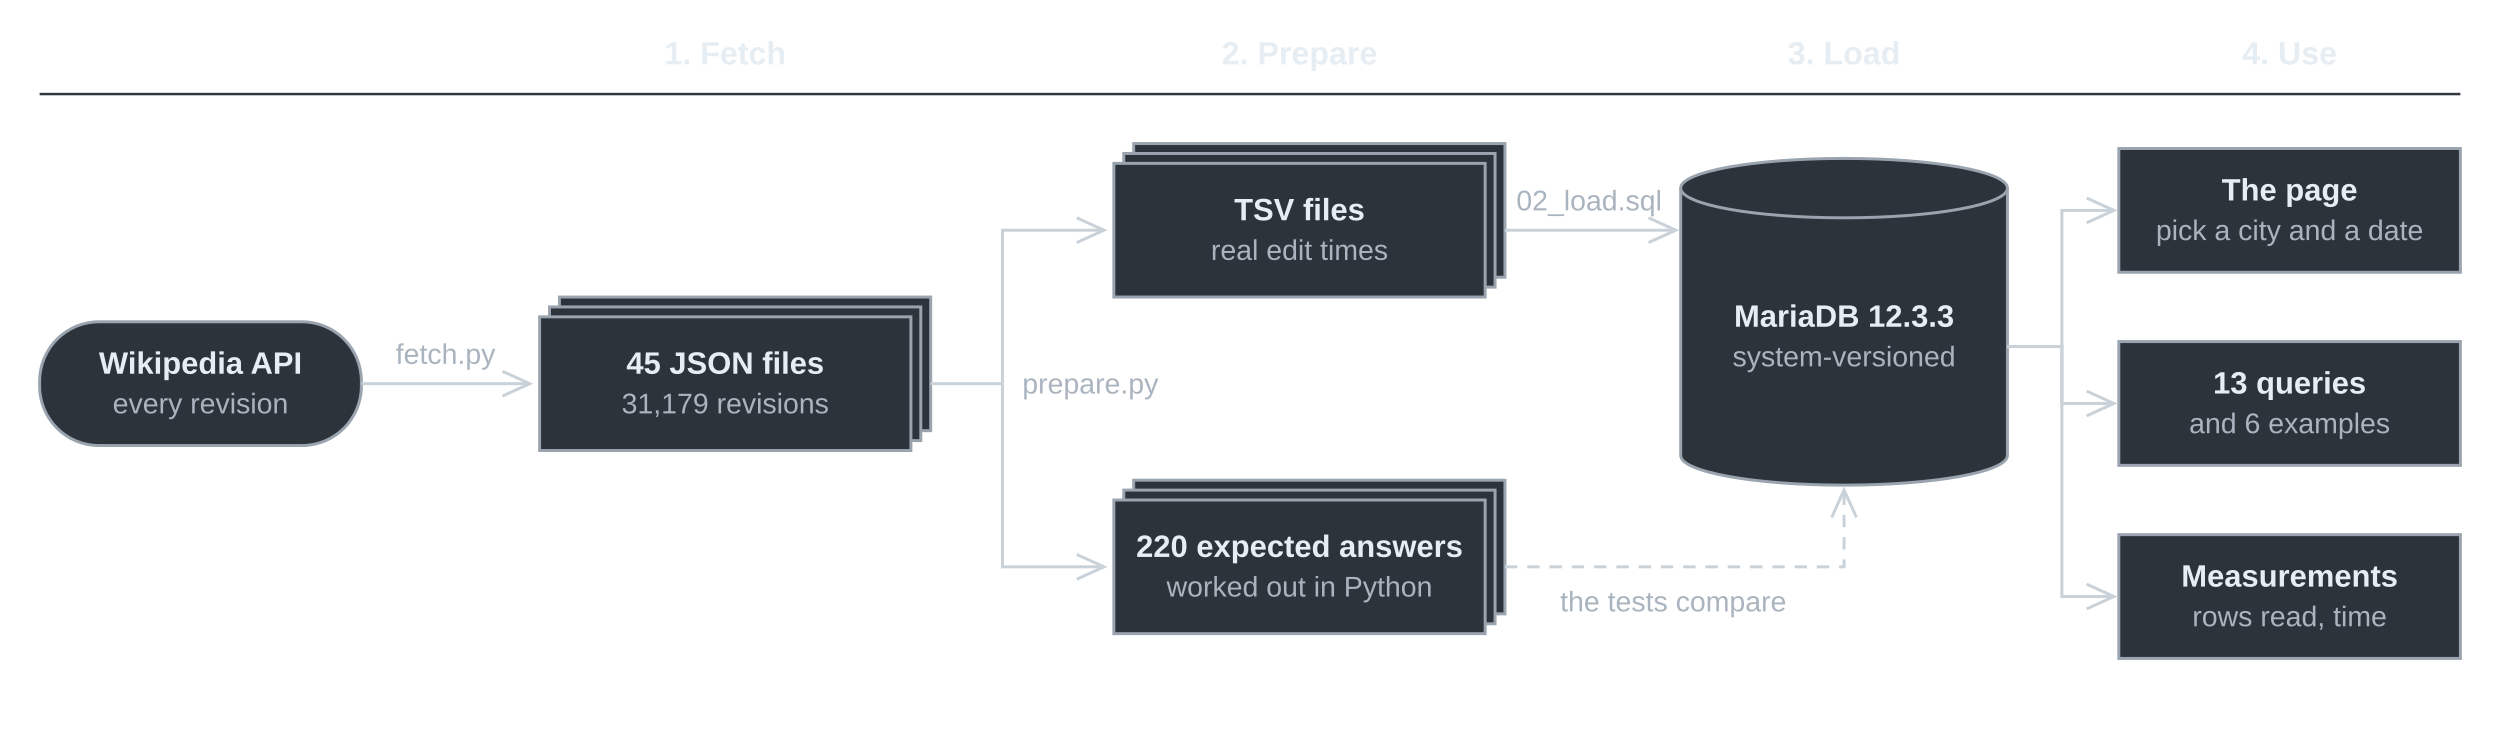
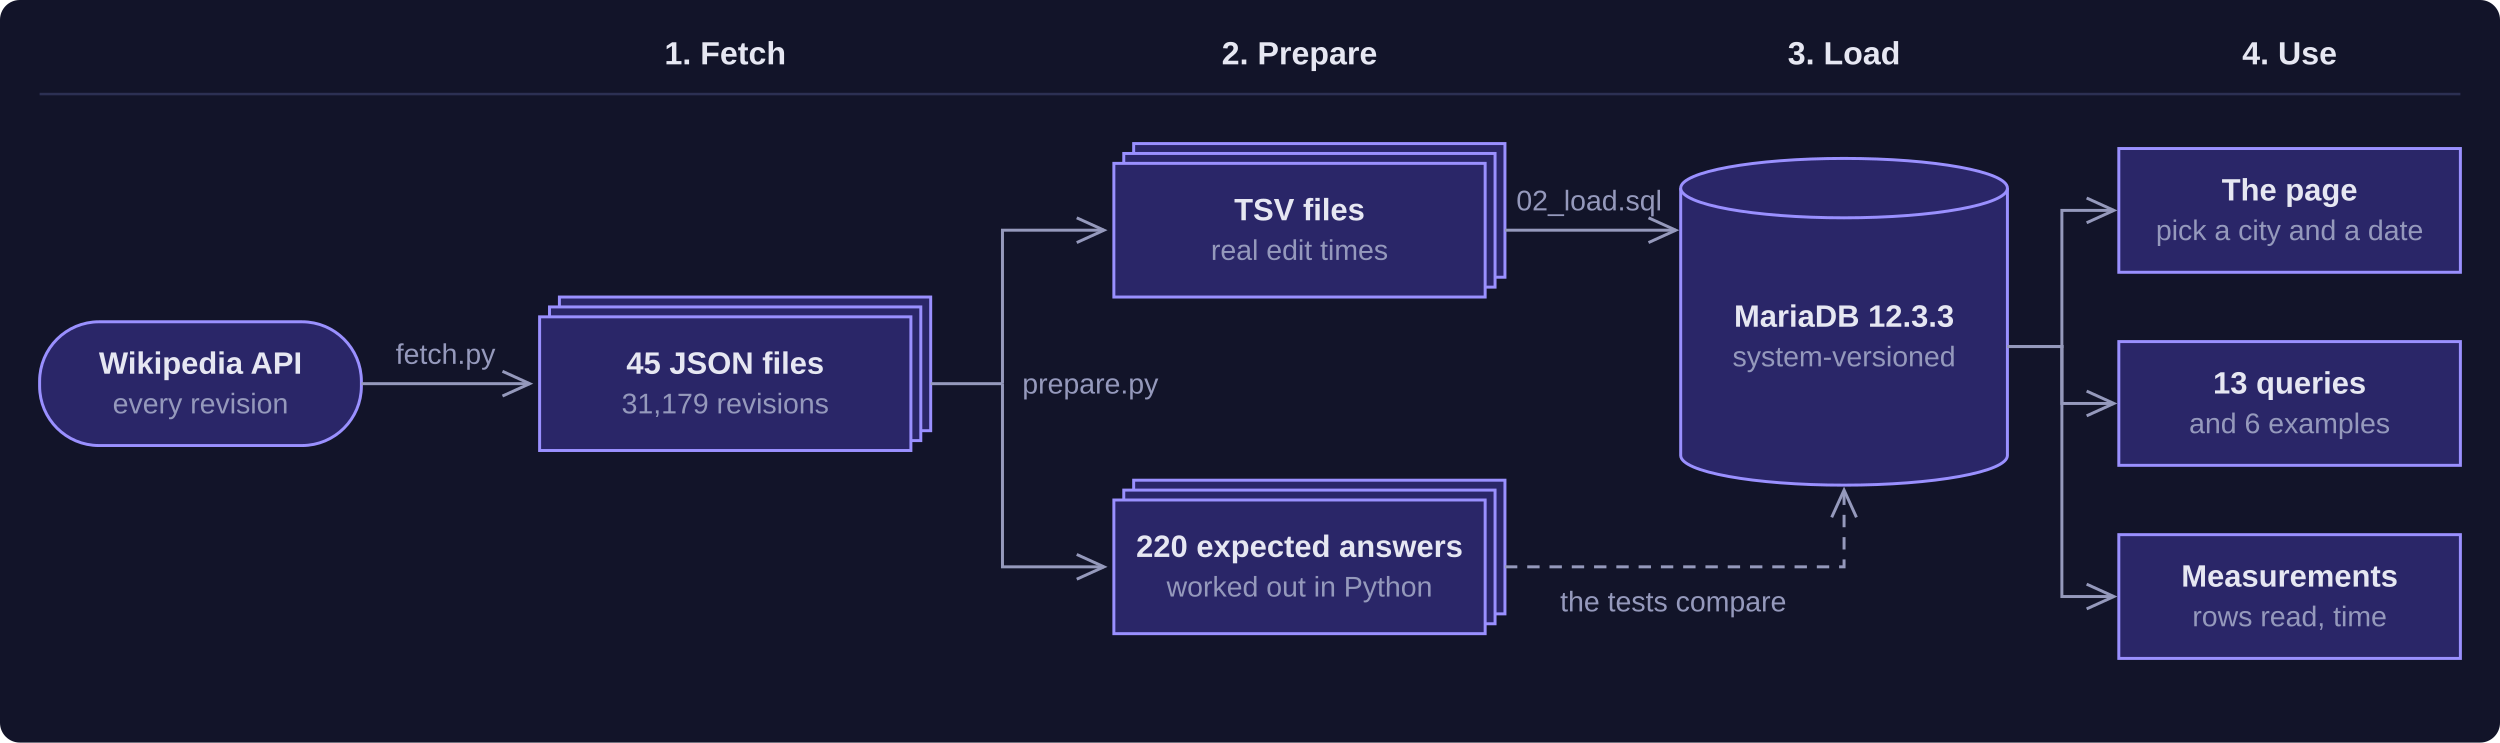
<svg xmlns="http://www.w3.org/2000/svg" viewBox="0 0 1010 300" width="1010" height="300" font-family="Arial, Helvetica, 'Liberation Sans', sans-serif" role="img">
-   <text x="293" y="26" font-size="13" text-anchor="middle" fill="#e6edf3" style="font-weight:bold;">1. Fetch</text>
-   <text x="525" y="26" font-size="13" text-anchor="middle" fill="#e6edf3" style="font-weight:bold;">2. Prepare</text>
-   <text x="745" y="26" font-size="13" text-anchor="middle" fill="#e6edf3" style="font-weight:bold;">3. Load</text>
-   <text x="925" y="26" font-size="13" text-anchor="middle" fill="#e6edf3" style="font-weight:bold;">4. Use</text>
-   <line x1="16" y1="38" x2="994" y2="38" stroke="#30363d" stroke-width="1" />
-   <rect x="16.0" y="130.0" width="130.0" height="50.0" rx="24" fill="#2d333b" stroke="#9aa4af" stroke-width="1.2" />
-   <text x="81.0" y="151.0" font-size="12.5" text-anchor="middle" fill="#e6edf3" style="font-weight:bold;">Wikipedia API</text>
-   <text x="81.0" y="167.0" font-size="11.5" text-anchor="middle" fill="#aab4bf" style="">every revision</text>
-   <polyline points="146,155 214,155" fill="none" stroke="#c9d1d9" stroke-width="1.2" />
-   <polyline points="203,160 214,155 203,150" fill="none" stroke="#c9d1d9" stroke-width="1.2" />
-   <text x="180" y="147" font-size="11.5" text-anchor="middle" fill="#aab4bf" style="">fetch.py</text>
-   <rect x="226.0" y="120.0" width="150.0" height="54.0" rx="0" fill="#2d333b" stroke="#9aa4af" stroke-width="1.2" />
-   <rect x="222.0" y="124.0" width="150.0" height="54.0" rx="0" fill="#2d333b" stroke="#9aa4af" stroke-width="1.2" />
-   <rect x="218.0" y="128.0" width="150.0" height="54.0" rx="0" fill="#2d333b" stroke="#9aa4af" stroke-width="1.2" />
-   <text x="293.0" y="151.0" font-size="12.5" text-anchor="middle" fill="#e6edf3" style="font-weight:bold;">45 JSON files</text>
-   <text x="293.0" y="167.0" font-size="11.5" text-anchor="middle" fill="#aab4bf" style="">31,179 revisions</text>
-   <polyline points="376,155 405,155" fill="none" stroke="#c9d1d9" stroke-width="1.2" />
-   <polyline points="405,155 405,93 446,93" fill="none" stroke="#c9d1d9" stroke-width="1.2" />
-   <polyline points="435,98 446,93 435,88" fill="none" stroke="#c9d1d9" stroke-width="1.2" />
-   <polyline points="405,155 405,229 446,229" fill="none" stroke="#c9d1d9" stroke-width="1.2" />
-   <polyline points="435,234 446,229 435,224" fill="none" stroke="#c9d1d9" stroke-width="1.2" />
-   <text x="413" y="159" font-size="11.5" text-anchor="start" fill="#aab4bf" style="">prepare.py</text>
-   <rect x="458.0" y="58.0" width="150.0" height="54.0" rx="0" fill="#2d333b" stroke="#9aa4af" stroke-width="1.2" />
-   <rect x="454.0" y="62.0" width="150.0" height="54.0" rx="0" fill="#2d333b" stroke="#9aa4af" stroke-width="1.2" />
-   <rect x="450.0" y="66.0" width="150.0" height="54.0" rx="0" fill="#2d333b" stroke="#9aa4af" stroke-width="1.2" />
-   <text x="525.0" y="89.0" font-size="12.5" text-anchor="middle" fill="#e6edf3" style="font-weight:bold;">TSV files</text>
-   <text x="525.0" y="105.0" font-size="11.5" text-anchor="middle" fill="#aab4bf" style="">real edit times</text>
-   <rect x="458.0" y="194.0" width="150.0" height="54.0" rx="0" fill="#2d333b" stroke="#9aa4af" stroke-width="1.2" />
-   <rect x="454.0" y="198.0" width="150.0" height="54.0" rx="0" fill="#2d333b" stroke="#9aa4af" stroke-width="1.2" />
-   <rect x="450.0" y="202.0" width="150.0" height="54.0" rx="0" fill="#2d333b" stroke="#9aa4af" stroke-width="1.2" />
-   <text x="525.0" y="225.0" font-size="12.5" text-anchor="middle" fill="#e6edf3" style="font-weight:bold;">220 expected answers</text>
-   <text x="525.0" y="241.0" font-size="11.5" text-anchor="middle" fill="#aab4bf" style="">worked out in Python</text>
-   <path d="M679 76 v108 a66 12 0 0 0 132 0 v-108" fill="#2d333b" stroke="#9aa4af" stroke-width="1.2" />
-   <ellipse cx="745" cy="76" rx="66" ry="12" fill="#2d333b" stroke="#9aa4af" stroke-width="1.2" />
-   <text x="745" y="132" font-size="12.5" text-anchor="middle" fill="#e6edf3" style="font-weight:bold;">MariaDB 12.3.3</text>
-   <text x="745" y="148" font-size="11.5" text-anchor="middle" fill="#aab4bf" style="">system-versioned</text>
-   <polyline points="608,93 677,93" fill="none" stroke="#c9d1d9" stroke-width="1.2" />
-   <polyline points="666,98 677,93 666,88" fill="none" stroke="#c9d1d9" stroke-width="1.2" />
-   <text x="642" y="85" font-size="11.5" text-anchor="middle" fill="#aab4bf" style="">02_load.sql</text>
-   <polyline points="608,229 745,229 745,198" fill="none" stroke="#c9d1d9" stroke-width="1.2" stroke-dasharray="5,4" />
-   <polyline points="750,209 745,198 740,209" fill="none" stroke="#c9d1d9" stroke-width="1.2" />
-   <text x="676" y="247" font-size="11.5" text-anchor="middle" fill="#aab4bf" style="">the tests compare</text>
-   <rect x="856.0" y="60.0" width="138.0" height="50.0" rx="0" fill="#2d333b" stroke="#9aa4af" stroke-width="1.2" />
-   <text x="925.0" y="81.0" font-size="12.5" text-anchor="middle" fill="#e6edf3" style="font-weight:bold;">The page</text>
-   <text x="925.0" y="97.0" font-size="11.5" text-anchor="middle" fill="#aab4bf" style="">pick a city and a date</text>
-   <polyline points="811,140 833,140 833,85 854,85" fill="none" stroke="#c9d1d9" stroke-width="1.2" />
-   <polyline points="843,90 854,85 843,80" fill="none" stroke="#c9d1d9" stroke-width="1.2" />
-   <rect x="856.0" y="138.0" width="138.0" height="50.0" rx="0" fill="#2d333b" stroke="#9aa4af" stroke-width="1.2" />
-   <text x="925.0" y="159.0" font-size="12.5" text-anchor="middle" fill="#e6edf3" style="font-weight:bold;">13 queries</text>
-   <text x="925.0" y="175.0" font-size="11.5" text-anchor="middle" fill="#aab4bf" style="">and 6 examples</text>
-   <polyline points="811,140 833,140 833,163 854,163" fill="none" stroke="#c9d1d9" stroke-width="1.2" />
-   <polyline points="843,168 854,163 843,158" fill="none" stroke="#c9d1d9" stroke-width="1.2" />
-   <rect x="856.0" y="216.0" width="138.0" height="50.0" rx="0" fill="#2d333b" stroke="#9aa4af" stroke-width="1.2" />
-   <text x="925.0" y="237.0" font-size="12.5" text-anchor="middle" fill="#e6edf3" style="font-weight:bold;">Measurements</text>
-   <text x="925.0" y="253.0" font-size="11.5" text-anchor="middle" fill="#aab4bf" style="">rows read, time</text>
-   <polyline points="811,140 833,140 833,241 854,241" fill="none" stroke="#c9d1d9" stroke-width="1.2" />
-   <polyline points="843,246 854,241 843,236" fill="none" stroke="#c9d1d9" stroke-width="1.2" />
+   <rect x="0.0" y="0.0" width="1010.0" height="300.0" rx="8" fill="#121429" stroke="none" stroke-width="0" />
+   <text x="293" y="26" font-size="13" text-anchor="middle" fill="#e6e7f2" style="font-weight:bold;">1. Fetch</text>
+   <text x="525" y="26" font-size="13" text-anchor="middle" fill="#e6e7f2" style="font-weight:bold;">2. Prepare</text>
+   <text x="745" y="26" font-size="13" text-anchor="middle" fill="#e6e7f2" style="font-weight:bold;">3. Load</text>
+   <text x="925" y="26" font-size="13" text-anchor="middle" fill="#e6e7f2" style="font-weight:bold;">4. Use</text>
+   <line x1="16" y1="38" x2="994" y2="38" stroke="#2c3053" stroke-width="1" />
+   <rect x="16.0" y="130.0" width="130.0" height="50.0" rx="24" fill="#2a2668" stroke="#9a90ff" stroke-width="1.2" />
+   <text x="81.0" y="151.0" font-size="12.5" text-anchor="middle" fill="#e6e7f2" style="font-weight:bold;">Wikipedia API</text>
+   <text x="81.0" y="167.0" font-size="11.5" text-anchor="middle" fill="#9599bc" style="">every revision</text>
+   <polyline points="146,155 214,155" fill="none" stroke="#9599bc" stroke-width="1.2" />
+   <polyline points="203,160 214,155 203,150" fill="none" stroke="#9599bc" stroke-width="1.2" />
+   <text x="180" y="147" font-size="11.5" text-anchor="middle" fill="#9599bc" style="">fetch.py</text>
+   <rect x="226.0" y="120.0" width="150.0" height="54.0" rx="0" fill="#2a2668" stroke="#9a90ff" stroke-width="1.2" />
+   <rect x="222.0" y="124.0" width="150.0" height="54.0" rx="0" fill="#2a2668" stroke="#9a90ff" stroke-width="1.2" />
+   <rect x="218.0" y="128.0" width="150.0" height="54.0" rx="0" fill="#2a2668" stroke="#9a90ff" stroke-width="1.2" />
+   <text x="293.0" y="151.0" font-size="12.5" text-anchor="middle" fill="#e6e7f2" style="font-weight:bold;">45 JSON files</text>
+   <text x="293.0" y="167.0" font-size="11.5" text-anchor="middle" fill="#9599bc" style="">31,179 revisions</text>
+   <polyline points="376,155 405,155" fill="none" stroke="#9599bc" stroke-width="1.2" />
+   <polyline points="405,155 405,93 446,93" fill="none" stroke="#9599bc" stroke-width="1.2" />
+   <polyline points="435,98 446,93 435,88" fill="none" stroke="#9599bc" stroke-width="1.2" />
+   <polyline points="405,155 405,229 446,229" fill="none" stroke="#9599bc" stroke-width="1.2" />
+   <polyline points="435,234 446,229 435,224" fill="none" stroke="#9599bc" stroke-width="1.2" />
+   <text x="413" y="159" font-size="11.5" text-anchor="start" fill="#9599bc" style="">prepare.py</text>
+   <rect x="458.0" y="58.0" width="150.0" height="54.0" rx="0" fill="#2a2668" stroke="#9a90ff" stroke-width="1.2" />
+   <rect x="454.0" y="62.0" width="150.0" height="54.0" rx="0" fill="#2a2668" stroke="#9a90ff" stroke-width="1.2" />
+   <rect x="450.0" y="66.0" width="150.0" height="54.0" rx="0" fill="#2a2668" stroke="#9a90ff" stroke-width="1.2" />
+   <text x="525.0" y="89.0" font-size="12.5" text-anchor="middle" fill="#e6e7f2" style="font-weight:bold;">TSV files</text>
+   <text x="525.0" y="105.0" font-size="11.5" text-anchor="middle" fill="#9599bc" style="">real edit times</text>
+   <rect x="458.0" y="194.0" width="150.0" height="54.0" rx="0" fill="#2a2668" stroke="#9a90ff" stroke-width="1.2" />
+   <rect x="454.0" y="198.0" width="150.0" height="54.0" rx="0" fill="#2a2668" stroke="#9a90ff" stroke-width="1.2" />
+   <rect x="450.0" y="202.0" width="150.0" height="54.0" rx="0" fill="#2a2668" stroke="#9a90ff" stroke-width="1.2" />
+   <text x="525.0" y="225.0" font-size="12.5" text-anchor="middle" fill="#e6e7f2" style="font-weight:bold;">220 expected answers</text>
+   <text x="525.0" y="241.0" font-size="11.5" text-anchor="middle" fill="#9599bc" style="">worked out in Python</text>
+   <path d="M679 76 v108 a66 12 0 0 0 132 0 v-108" fill="#2a2668" stroke="#9a90ff" stroke-width="1.2" />
+   <ellipse cx="745" cy="76" rx="66" ry="12" fill="#2a2668" stroke="#9a90ff" stroke-width="1.2" />
+   <text x="745" y="132" font-size="12.5" text-anchor="middle" fill="#e6e7f2" style="font-weight:bold;">MariaDB 12.3.3</text>
+   <text x="745" y="148" font-size="11.5" text-anchor="middle" fill="#9599bc" style="">system-versioned</text>
+   <polyline points="608,93 677,93" fill="none" stroke="#9599bc" stroke-width="1.2" />
+   <polyline points="666,98 677,93 666,88" fill="none" stroke="#9599bc" stroke-width="1.2" />
+   <text x="642" y="85" font-size="11.5" text-anchor="middle" fill="#9599bc" style="">02_load.sql</text>
+   <polyline points="608,229 745,229 745,198" fill="none" stroke="#9599bc" stroke-width="1.2" stroke-dasharray="5,4" />
+   <polyline points="750,209 745,198 740,209" fill="none" stroke="#9599bc" stroke-width="1.2" />
+   <text x="676" y="247" font-size="11.5" text-anchor="middle" fill="#9599bc" style="">the tests compare</text>
+   <rect x="856.0" y="60.0" width="138.0" height="50.0" rx="0" fill="#2a2668" stroke="#9a90ff" stroke-width="1.2" />
+   <text x="925.0" y="81.0" font-size="12.5" text-anchor="middle" fill="#e6e7f2" style="font-weight:bold;">The page</text>
+   <text x="925.0" y="97.0" font-size="11.5" text-anchor="middle" fill="#9599bc" style="">pick a city and a date</text>
+   <polyline points="811,140 833,140 833,85 854,85" fill="none" stroke="#9599bc" stroke-width="1.2" />
+   <polyline points="843,90 854,85 843,80" fill="none" stroke="#9599bc" stroke-width="1.2" />
+   <rect x="856.0" y="138.0" width="138.0" height="50.0" rx="0" fill="#2a2668" stroke="#9a90ff" stroke-width="1.2" />
+   <text x="925.0" y="159.0" font-size="12.5" text-anchor="middle" fill="#e6e7f2" style="font-weight:bold;">13 queries</text>
+   <text x="925.0" y="175.0" font-size="11.5" text-anchor="middle" fill="#9599bc" style="">and 6 examples</text>
+   <polyline points="811,140 833,140 833,163 854,163" fill="none" stroke="#9599bc" stroke-width="1.2" />
+   <polyline points="843,168 854,163 843,158" fill="none" stroke="#9599bc" stroke-width="1.2" />
+   <rect x="856.0" y="216.0" width="138.0" height="50.0" rx="0" fill="#2a2668" stroke="#9a90ff" stroke-width="1.2" />
+   <text x="925.0" y="237.0" font-size="12.5" text-anchor="middle" fill="#e6e7f2" style="font-weight:bold;">Measurements</text>
+   <text x="925.0" y="253.0" font-size="11.5" text-anchor="middle" fill="#9599bc" style="">rows read, time</text>
+   <polyline points="811,140 833,140 833,241 854,241" fill="none" stroke="#9599bc" stroke-width="1.2" />
+   <polyline points="843,246 854,241 843,236" fill="none" stroke="#9599bc" stroke-width="1.2" />
</svg>
